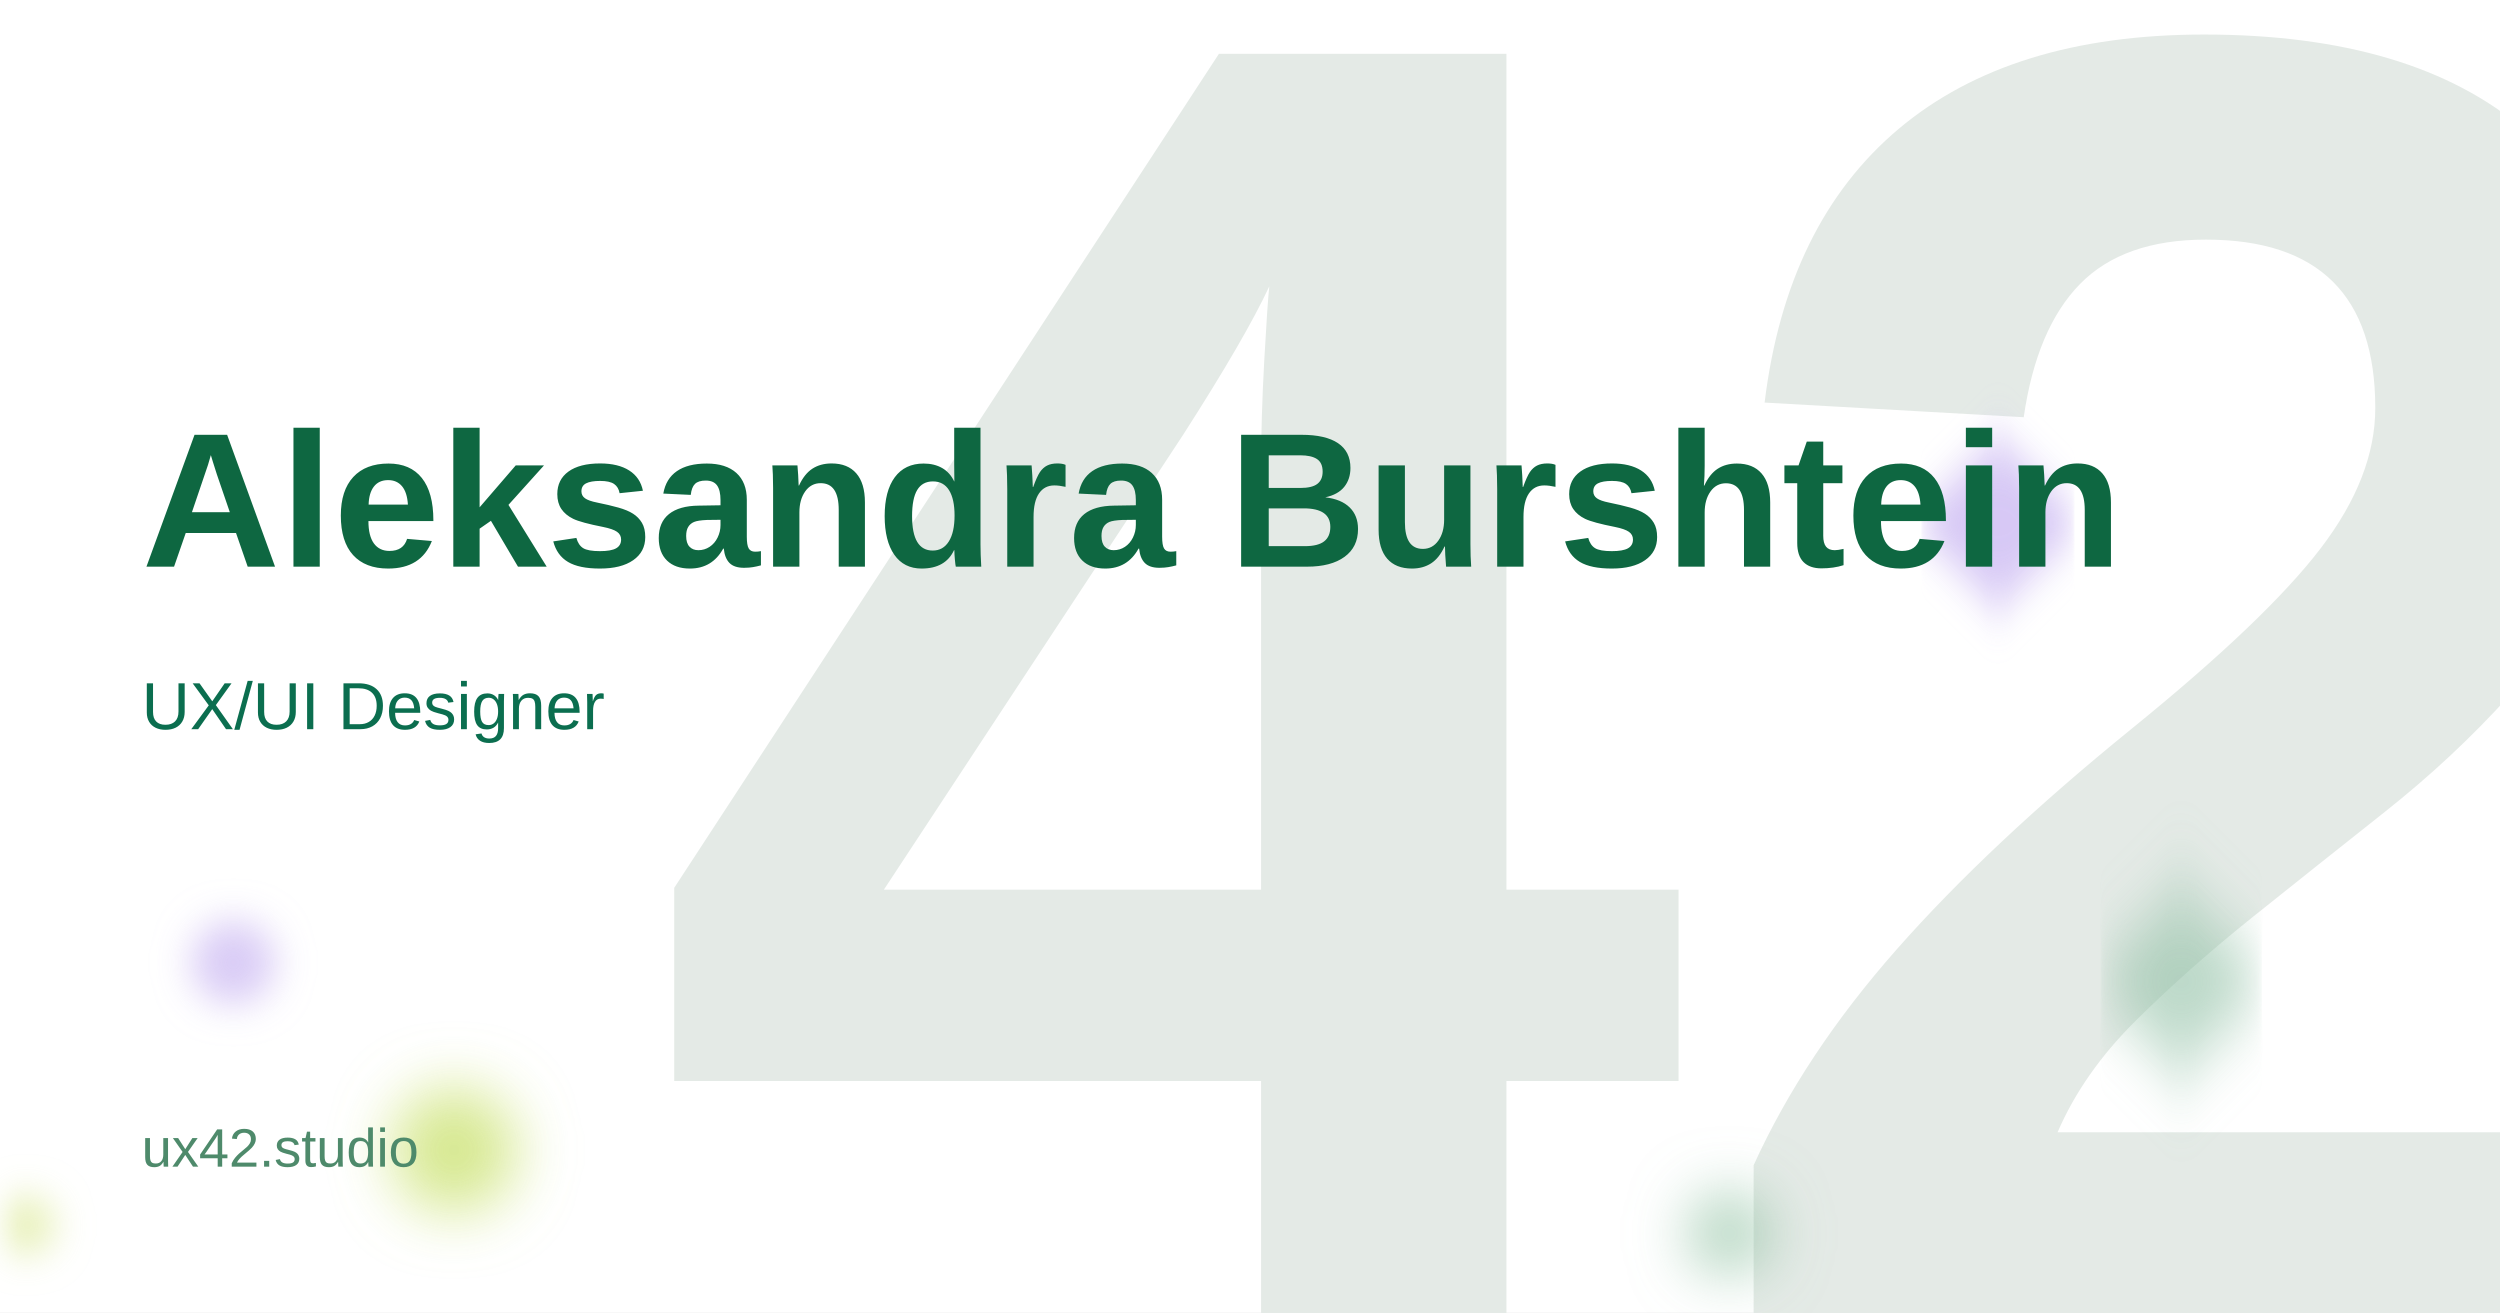
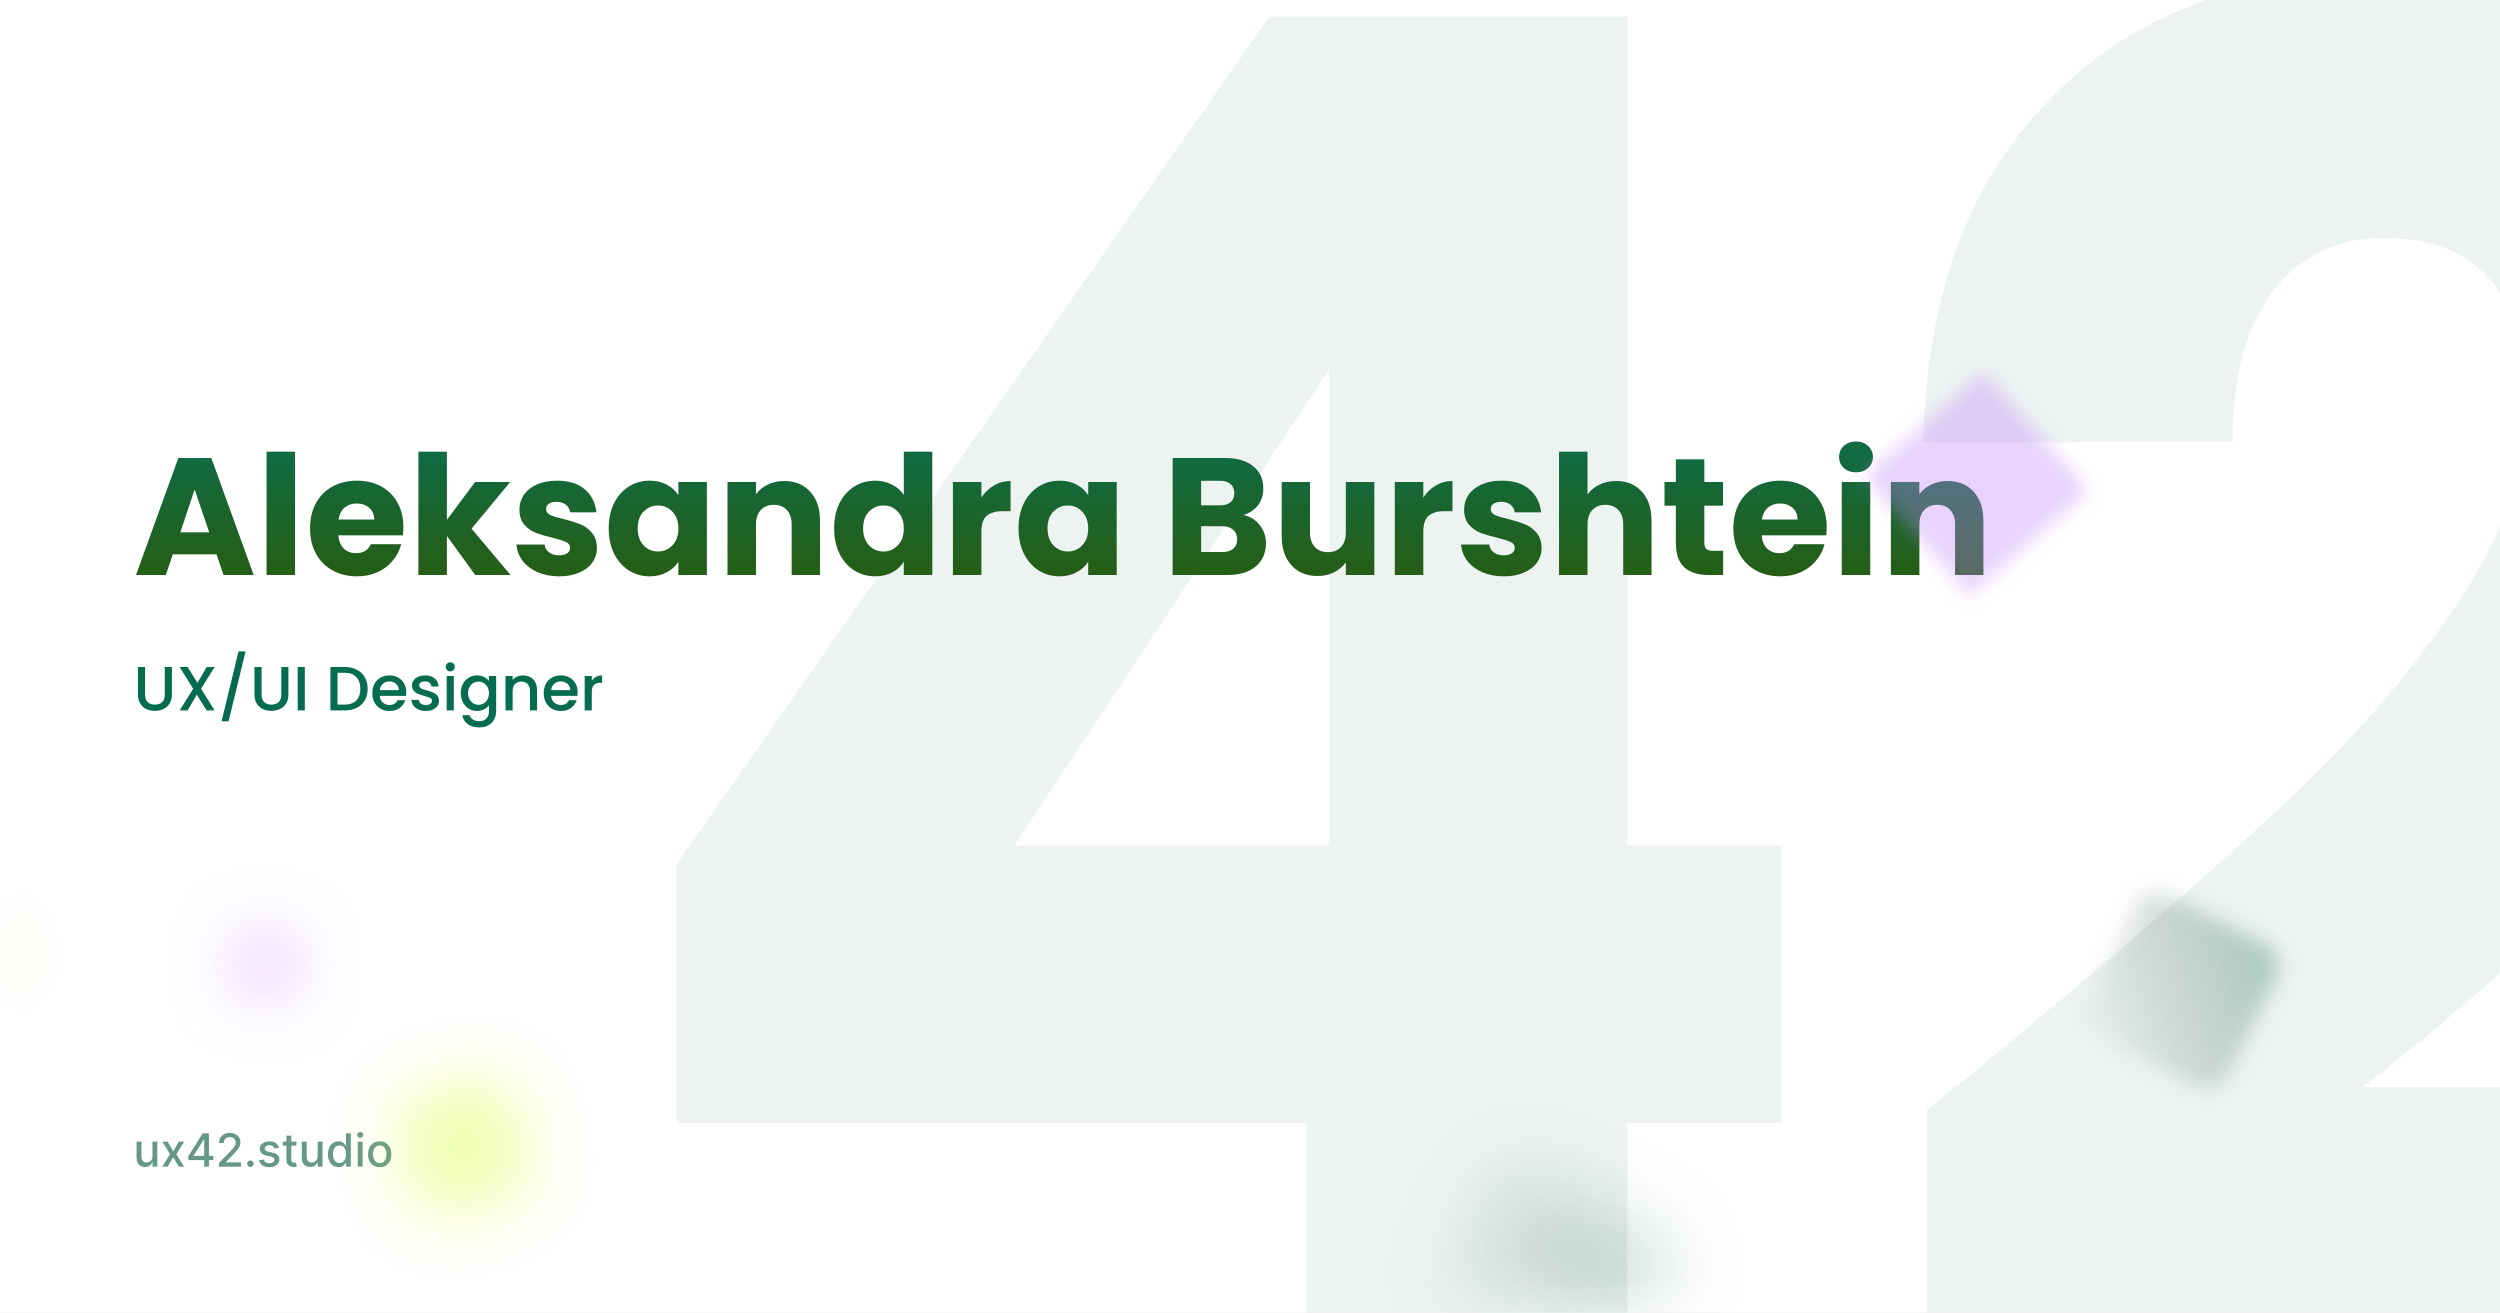
- <svg xmlns="http://www.w3.org/2000/svg" width="1200" height="630" viewBox="0 0 1200 630">
+ <svg xmlns="http://www.w3.org/2000/svg" width="1200" height="630" viewBox="0 0 1200 630" fill="none">
+   <g clip-path="url(#clip0_695_472)">
+     <rect width="1200" height="630" fill="white" />
+     <path d="M324.858 539V414.8L609.258 8H781.158V405.8H854.958V539H781.158V656H627.258V539H324.858ZM638.058 177.2L486.858 405.8H638.058V177.2ZM924.94 532.7C945.34 516.5 954.64 509 952.84 510.2C1011.64 461.6 1057.84 421.7 1091.44 390.5C1125.64 359.3 1154.44 326.6 1177.84 292.4C1201.24 258.2 1212.94 224.9 1212.94 192.5C1212.94 167.9 1207.24 148.7 1195.84 134.9C1184.44 121.1 1167.34 114.2 1144.54 114.2C1121.74 114.2 1103.74 122.9 1090.54 140.3C1077.94 157.1 1071.64 181.1 1071.64 212.3H923.14C924.34 161.3 935.14 118.7 955.54 84.5C976.54 50.3 1003.84 25.1 1037.44 8.9C1071.64 -7.3 1109.44 -15.4 1150.84 -15.4C1222.24 -15.4 1275.94 2.9 1311.94 39.5C1348.54 76.1 1366.84 123.8 1366.84 182.6C1366.84 246.8 1344.94 306.5 1301.14 361.7C1257.34 416.3 1201.54 469.7 1133.74 521.9H1376.74V647H924.94V532.7Z" fill="#1E6A4F" fill-opacity="0.08" />
+     <path d="M103.92 266.08H82.96L79.6 276H65.28L85.6 219.84H101.44L121.76 276H107.28L103.92 266.08ZM100.4 255.52L93.44 234.96L86.56 255.52H100.4ZM141.624 216.8V276H127.944V216.8H141.624ZM193.618 252.96C193.618 254.24 193.538 255.573 193.378 256.96H162.418C162.631 259.733 163.511 261.867 165.058 263.36C166.658 264.8 168.605 265.52 170.898 265.52C174.311 265.52 176.685 264.08 178.018 261.2H192.578C191.831 264.133 190.471 266.773 188.498 269.12C186.578 271.467 184.151 273.307 181.218 274.64C178.285 275.973 175.005 276.64 171.378 276.64C167.005 276.64 163.111 275.707 159.698 273.84C156.285 271.973 153.618 269.307 151.698 265.84C149.778 262.373 148.818 258.32 148.818 253.68C148.818 249.04 149.751 244.987 151.618 241.52C153.538 238.053 156.205 235.387 159.618 233.52C163.031 231.653 166.951 230.72 171.378 230.72C175.698 230.72 179.538 231.627 182.898 233.44C186.258 235.253 188.871 237.84 190.738 241.2C192.658 244.56 193.618 248.48 193.618 252.96ZM179.618 249.36C179.618 247.013 178.818 245.147 177.218 243.76C175.618 242.373 173.618 241.68 171.218 241.68C168.925 241.68 166.978 242.347 165.378 243.68C163.831 245.013 162.871 246.907 162.498 249.36H179.618ZM228.115 276L214.515 257.28V276H200.835V216.8H214.515V249.52L228.035 231.36H244.915L226.355 253.76L245.075 276H228.115ZM268.448 276.64C264.555 276.64 261.088 275.973 258.048 274.64C255.008 273.307 252.608 271.493 250.848 269.2C249.088 266.853 248.101 264.24 247.888 261.36H261.408C261.568 262.907 262.288 264.16 263.568 265.12C264.848 266.08 266.421 266.56 268.288 266.56C269.995 266.56 271.301 266.24 272.208 265.6C273.168 264.907 273.648 264.027 273.648 262.96C273.648 261.68 272.981 260.747 271.648 260.16C270.315 259.52 268.155 258.827 265.168 258.08C261.968 257.333 259.301 256.56 257.168 255.76C255.035 254.907 253.195 253.6 251.648 251.84C250.101 250.027 249.328 247.6 249.328 244.56C249.328 242 250.021 239.68 251.408 237.6C252.848 235.467 254.928 233.787 257.648 232.56C260.421 231.333 263.701 230.72 267.488 230.72C273.088 230.72 277.488 232.107 280.688 234.88C283.941 237.653 285.808 241.333 286.288 245.92H273.648C273.435 244.373 272.741 243.147 271.568 242.24C270.448 241.333 268.955 240.88 267.088 240.88C265.488 240.88 264.261 241.2 263.408 241.84C262.555 242.427 262.128 243.253 262.128 244.32C262.128 245.6 262.795 246.56 264.128 247.2C265.515 247.84 267.648 248.48 270.528 249.12C273.835 249.973 276.528 250.827 278.608 251.68C280.688 252.48 282.501 253.813 284.048 255.68C285.648 257.493 286.475 259.947 286.528 263.04C286.528 265.653 285.781 268 284.288 270.08C282.848 272.107 280.741 273.707 277.968 274.88C275.248 276.053 272.075 276.64 268.448 276.64ZM292.178 253.6C292.178 249.013 293.031 244.987 294.738 241.52C296.498 238.053 298.871 235.387 301.858 233.52C304.844 231.653 308.178 230.72 311.858 230.72C315.004 230.72 317.751 231.36 320.098 232.64C322.498 233.92 324.338 235.6 325.618 237.68V231.36H339.298V276H325.618V269.68C324.284 271.76 322.418 273.44 320.018 274.72C317.671 276 314.924 276.64 311.778 276.64C308.151 276.64 304.844 275.707 301.858 273.84C298.871 271.92 296.498 269.227 294.738 265.76C293.031 262.24 292.178 258.187 292.178 253.6ZM325.618 253.68C325.618 250.267 324.658 247.573 322.738 245.6C320.871 243.627 318.578 242.64 315.858 242.64C313.138 242.64 310.818 243.627 308.898 245.6C307.031 247.52 306.098 250.187 306.098 253.6C306.098 257.013 307.031 259.733 308.898 261.76C310.818 263.733 313.138 264.72 315.858 264.72C318.578 264.72 320.871 263.733 322.738 261.76C324.658 259.787 325.618 257.093 325.618 253.68ZM376.394 230.88C381.621 230.88 385.781 232.587 388.874 236C392.021 239.36 393.594 244 393.594 249.92V276H379.994V251.76C379.994 248.773 379.221 246.453 377.674 244.8C376.128 243.147 374.048 242.32 371.434 242.32C368.821 242.32 366.741 243.147 365.194 244.8C363.648 246.453 362.874 248.773 362.874 251.76V276H349.194V231.36H362.874V237.28C364.261 235.307 366.128 233.76 368.474 232.64C370.821 231.467 373.461 230.88 376.394 230.88ZM400.381 253.6C400.381 249.013 401.234 244.987 402.941 241.52C404.701 238.053 407.074 235.387 410.061 233.52C413.047 231.653 416.381 230.72 420.061 230.72C422.994 230.72 425.661 231.333 428.061 232.56C430.514 233.787 432.434 235.44 433.821 237.52V216.8H447.501V276H433.821V269.6C432.541 271.733 430.701 273.44 428.301 274.72C425.954 276 423.207 276.64 420.061 276.64C416.381 276.64 413.047 275.707 410.061 273.84C407.074 271.92 404.701 269.227 402.941 265.76C401.234 262.24 400.381 258.187 400.381 253.6ZM433.821 253.68C433.821 250.267 432.861 247.573 430.941 245.6C429.074 243.627 426.781 242.64 424.061 242.64C421.341 242.64 419.021 243.627 417.101 245.6C415.234 247.52 414.301 250.187 414.301 253.6C414.301 257.013 415.234 259.733 417.101 261.76C419.021 263.733 421.341 264.72 424.061 264.72C426.781 264.72 429.074 263.733 430.941 261.76C432.861 259.787 433.821 257.093 433.821 253.68ZM471.078 238.8C472.678 236.347 474.678 234.427 477.078 233.04C479.478 231.6 482.144 230.88 485.078 230.88V245.36H481.318C477.904 245.36 475.344 246.107 473.638 247.6C471.931 249.04 471.078 251.6 471.078 255.28V276H457.398V231.36H471.078V238.8ZM488.896 253.6C488.896 249.013 489.75 244.987 491.456 241.52C493.216 238.053 495.59 235.387 498.576 233.52C501.563 231.653 504.896 230.72 508.576 230.72C511.723 230.72 514.47 231.36 516.816 232.64C519.216 233.92 521.056 235.6 522.336 237.68V231.36H536.016V276H522.336V269.68C521.003 271.76 519.136 273.44 516.736 274.72C514.39 276 511.643 276.64 508.496 276.64C504.87 276.64 501.563 275.707 498.576 273.84C495.59 271.92 493.216 269.227 491.456 265.76C489.75 262.24 488.896 258.187 488.896 253.6ZM522.336 253.68C522.336 250.267 521.376 247.573 519.456 245.6C517.59 243.627 515.296 242.64 512.576 242.64C509.856 242.64 507.536 243.627 505.616 245.6C503.75 247.52 502.816 250.187 502.816 253.6C502.816 257.013 503.75 259.733 505.616 261.76C507.536 263.733 509.856 264.72 512.576 264.72C515.296 264.72 517.59 263.733 519.456 261.76C521.376 259.787 522.336 257.093 522.336 253.68ZM596.866 247.2C600.12 247.893 602.733 249.52 604.706 252.08C606.68 254.587 607.666 257.467 607.666 260.72C607.666 265.413 606.013 269.147 602.706 271.92C599.453 274.64 594.893 276 589.026 276H562.866V219.84H588.146C593.853 219.84 598.306 221.147 601.506 223.76C604.76 226.373 606.386 229.92 606.386 234.4C606.386 237.707 605.506 240.453 603.746 242.64C602.04 244.827 599.746 246.347 596.866 247.2ZM576.546 242.56H585.506C587.746 242.56 589.453 242.08 590.626 241.12C591.853 240.107 592.466 238.64 592.466 236.72C592.466 234.8 591.853 233.333 590.626 232.32C589.453 231.307 587.746 230.8 585.506 230.8H576.546V242.56ZM586.626 264.96C588.92 264.96 590.68 264.453 591.906 263.44C593.186 262.373 593.826 260.853 593.826 258.88C593.826 256.907 593.16 255.36 591.826 254.24C590.546 253.12 588.76 252.56 586.466 252.56H576.546V264.96H586.626ZM659.681 231.36V276H646.001V269.92C644.614 271.893 642.721 273.493 640.321 274.72C637.974 275.893 635.361 276.48 632.481 276.48C629.067 276.48 626.054 275.733 623.441 274.24C620.827 272.693 618.801 270.48 617.361 267.6C615.921 264.72 615.201 261.333 615.201 257.44V231.36H628.801V255.6C628.801 258.587 629.574 260.907 631.121 262.56C632.667 264.213 634.747 265.04 637.361 265.04C640.027 265.04 642.134 264.213 643.681 262.56C645.227 260.907 646.001 258.587 646.001 255.6V231.36H659.681ZM683.187 238.8C684.787 236.347 686.787 234.427 689.187 233.04C691.587 231.6 694.254 230.88 697.187 230.88V245.36H693.427C690.014 245.36 687.454 246.107 685.747 247.6C684.04 249.04 683.187 251.6 683.187 255.28V276H669.507V231.36H683.187V238.8ZM721.886 276.64C717.992 276.64 714.526 275.973 711.486 274.64C708.446 273.307 706.046 271.493 704.286 269.2C702.526 266.853 701.539 264.24 701.326 261.36H714.846C715.006 262.907 715.726 264.16 717.006 265.12C718.286 266.08 719.859 266.56 721.726 266.56C723.432 266.56 724.739 266.24 725.646 265.6C726.606 264.907 727.086 264.027 727.086 262.96C727.086 261.68 726.419 260.747 725.086 260.16C723.752 259.52 721.592 258.827 718.606 258.08C715.406 257.333 712.739 256.56 710.606 255.76C708.472 254.907 706.632 253.6 705.086 251.84C703.539 250.027 702.766 247.6 702.766 244.56C702.766 242 703.459 239.68 704.846 237.6C706.286 235.467 708.366 233.787 711.086 232.56C713.859 231.333 717.139 230.72 720.926 230.72C726.526 230.72 730.926 232.107 734.126 234.88C737.379 237.653 739.246 241.333 739.726 245.92H727.086C726.872 244.373 726.179 243.147 725.006 242.24C723.886 241.333 722.392 240.88 720.526 240.88C718.926 240.88 717.699 241.2 716.846 241.84C715.992 242.427 715.566 243.253 715.566 244.32C715.566 245.6 716.232 246.56 717.566 247.2C718.952 247.84 721.086 248.48 723.966 249.12C727.272 249.973 729.966 250.827 732.046 251.68C734.126 252.48 735.939 253.813 737.486 255.68C739.086 257.493 739.912 259.947 739.966 263.04C739.966 265.653 739.219 268 737.726 270.08C736.286 272.107 734.179 273.707 731.406 274.88C728.686 276.053 725.512 276.64 721.886 276.64ZM775.775 230.88C780.895 230.88 785.002 232.587 788.095 236C791.188 239.36 792.735 244 792.735 249.92V276H779.135V251.76C779.135 248.773 778.362 246.453 776.815 244.8C775.268 243.147 773.188 242.32 770.575 242.32C767.962 242.32 765.882 243.147 764.335 244.8C762.788 246.453 762.015 248.773 762.015 251.76V276H748.335V216.8H762.015V237.36C763.402 235.387 765.295 233.813 767.695 232.64C770.095 231.467 772.788 230.88 775.775 230.88ZM827.121 264.4V276H820.161C815.201 276 811.335 274.8 808.561 272.4C805.788 269.947 804.401 265.973 804.401 260.48V242.72H798.961V231.36H804.401V220.48H818.081V231.36H827.041V242.72H818.081V260.64C818.081 261.973 818.401 262.933 819.041 263.52C819.681 264.107 820.748 264.4 822.241 264.4H827.121ZM876.821 252.96C876.821 254.24 876.741 255.573 876.581 256.96H845.621C845.835 259.733 846.715 261.867 848.261 263.36C849.861 264.8 851.808 265.52 854.101 265.52C857.515 265.52 859.888 264.08 861.221 261.2H875.781C875.035 264.133 873.675 266.773 871.701 269.12C869.781 271.467 867.355 273.307 864.421 274.64C861.488 275.973 858.208 276.64 854.581 276.64C850.208 276.64 846.315 275.707 842.901 273.84C839.488 271.973 836.821 269.307 834.901 265.84C832.981 262.373 832.021 258.32 832.021 253.68C832.021 249.04 832.955 244.987 834.821 241.52C836.741 238.053 839.408 235.387 842.821 233.52C846.235 231.653 850.155 230.72 854.581 230.72C858.901 230.72 862.741 231.627 866.101 233.44C869.461 235.253 872.075 237.84 873.941 241.2C875.861 244.56 876.821 248.48 876.821 252.96ZM862.821 249.36C862.821 247.013 862.021 245.147 860.421 243.76C858.821 242.373 856.821 241.68 854.421 241.68C852.128 241.68 850.181 242.347 848.581 243.68C847.035 245.013 846.075 246.907 845.701 249.36H862.821ZM890.918 226.72C888.518 226.72 886.545 226.027 884.998 224.64C883.505 223.2 882.758 221.44 882.758 219.36C882.758 217.227 883.505 215.467 884.998 214.08C886.545 212.64 888.518 211.92 890.918 211.92C893.265 211.92 895.185 212.64 896.678 214.08C898.225 215.467 898.998 217.227 898.998 219.36C898.998 221.44 898.225 223.2 896.678 224.64C895.185 226.027 893.265 226.72 890.918 226.72ZM897.718 231.36V276H884.038V231.36H897.718ZM934.832 230.88C940.059 230.88 944.219 232.587 947.312 236C950.459 239.36 952.032 244 952.032 249.92V276H938.432V251.76C938.432 248.773 937.659 246.453 936.112 244.8C934.565 243.147 932.485 242.32 929.872 242.32C927.259 242.32 925.179 243.147 923.632 244.8C922.085 246.453 921.312 248.773 921.312 251.76V276H907.632V231.36H921.312V237.28C922.699 235.307 924.565 233.76 926.912 232.64C929.259 231.467 931.899 230.88 934.832 230.88Z" fill="url(#paint0_linear_695_472)" />
+     <path d="M69.64 320.15V333.44C69.64 335.02 70.05 336.21 70.87 337.01C71.71 337.81 72.87 338.21 74.35 338.21C75.85 338.21 77.01 337.81 77.83 337.01C78.67 336.21 79.09 335.02 79.09 333.44V320.15H82.51V333.38C82.51 335.08 82.14 336.52 81.4 337.7C80.66 338.88 79.67 339.76 78.43 340.34C77.19 340.92 75.82 341.21 74.32 341.21C72.82 341.21 71.45 340.92 70.21 340.34C68.99 339.76 68.02 338.88 67.3 337.7C66.58 336.52 66.22 335.08 66.22 333.38V320.15H69.64ZM96.533 330.59L103.013 341H99.173L94.463 333.44L90.053 341H86.243L92.723 330.59L86.213 320.15H90.053L94.793 327.77L99.233 320.15H103.043L96.533 330.59ZM117.868 312.68L109.708 346.25H106.348L114.478 312.68H117.868ZM125.568 320.15V333.44C125.568 335.02 125.978 336.21 126.798 337.01C127.638 337.81 128.798 338.21 130.278 338.21C131.778 338.21 132.938 337.81 133.758 337.01C134.598 336.21 135.018 335.02 135.018 333.44V320.15H138.438V333.38C138.438 335.08 138.068 336.52 137.328 337.7C136.588 338.88 135.598 339.76 134.358 340.34C133.118 340.92 131.748 341.21 130.248 341.21C128.748 341.21 127.378 340.92 126.138 340.34C124.918 339.76 123.948 338.88 123.228 337.7C122.508 336.52 122.148 335.08 122.148 333.38V320.15H125.568ZM146.311 320.15V341H142.891V320.15H146.311ZM165.404 320.15C167.624 320.15 169.564 320.58 171.224 321.44C172.904 322.28 174.194 323.5 175.094 325.1C176.014 326.68 176.474 328.53 176.474 330.65C176.474 332.77 176.014 334.61 175.094 336.17C174.194 337.73 172.904 338.93 171.224 339.77C169.564 340.59 167.624 341 165.404 341H158.594V320.15H165.404ZM165.404 338.21C167.844 338.21 169.714 337.55 171.014 336.23C172.314 334.91 172.964 333.05 172.964 330.65C172.964 328.23 172.314 326.34 171.014 324.98C169.714 323.62 167.844 322.94 165.404 322.94H162.014V338.21H165.404ZM195.013 332.33C195.013 332.95 194.973 333.51 194.893 334.01H182.263C182.363 335.33 182.853 336.39 183.733 337.19C184.613 337.99 185.693 338.39 186.973 338.39C188.813 338.39 190.113 337.62 190.873 336.08H194.563C194.063 337.6 193.153 338.85 191.833 339.83C190.533 340.79 188.913 341.27 186.973 341.27C185.393 341.27 183.973 340.92 182.713 340.22C181.473 339.5 180.493 338.5 179.773 337.22C179.073 335.92 178.723 334.42 178.723 332.72C178.723 331.02 179.063 329.53 179.743 328.25C180.443 326.95 181.413 325.95 182.653 325.25C183.913 324.55 185.353 324.2 186.973 324.2C188.533 324.2 189.923 324.54 191.143 325.22C192.363 325.9 193.313 326.86 193.993 328.1C194.673 329.32 195.013 330.73 195.013 332.33ZM191.443 331.25C191.423 329.99 190.973 328.98 190.093 328.22C189.213 327.46 188.123 327.08 186.823 327.08C185.643 327.08 184.633 327.46 183.793 328.22C182.953 328.96 182.453 329.97 182.293 331.25H191.443ZM204.379 341.27C203.079 341.27 201.909 341.04 200.869 340.58C199.849 340.1 199.039 339.46 198.439 338.66C197.839 337.84 197.519 336.93 197.479 335.93H201.019C201.079 336.63 201.409 337.22 202.009 337.7C202.629 338.16 203.399 338.39 204.319 338.39C205.279 338.39 206.019 338.21 206.539 337.85C207.079 337.47 207.349 336.99 207.349 336.41C207.349 335.79 207.049 335.33 206.449 335.03C205.869 334.73 204.939 334.4 203.659 334.04C202.419 333.7 201.409 333.37 200.629 333.05C199.849 332.73 199.169 332.24 198.589 331.58C198.029 330.92 197.749 330.05 197.749 328.97C197.749 328.09 198.009 327.29 198.529 326.57C199.049 325.83 199.789 325.25 200.749 324.83C201.729 324.41 202.849 324.2 204.109 324.2C205.989 324.2 207.499 324.68 208.639 325.64C209.799 326.58 210.419 327.87 210.499 329.51H207.079C207.019 328.77 206.719 328.18 206.179 327.74C205.639 327.3 204.909 327.08 203.989 327.08C203.089 327.08 202.399 327.25 201.919 327.59C201.439 327.93 201.199 328.38 201.199 328.94C201.199 329.38 201.359 329.75 201.679 330.05C201.999 330.35 202.389 330.59 202.849 330.77C203.309 330.93 203.989 331.14 204.889 331.4C206.089 331.72 207.069 332.05 207.829 332.39C208.609 332.71 209.279 333.19 209.839 333.83C210.399 334.47 210.689 335.32 210.709 336.38C210.709 337.32 210.449 338.16 209.929 338.9C209.409 339.64 208.669 340.22 207.709 340.64C206.769 341.06 205.659 341.27 204.379 341.27ZM216.144 322.28C215.524 322.28 215.004 322.07 214.584 321.65C214.164 321.23 213.954 320.71 213.954 320.09C213.954 319.47 214.164 318.95 214.584 318.53C215.004 318.11 215.524 317.9 216.144 317.9C216.744 317.9 217.254 318.11 217.674 318.53C218.094 318.95 218.304 319.47 218.304 320.09C218.304 320.71 218.094 321.23 217.674 321.65C217.254 322.07 216.744 322.28 216.144 322.28ZM217.824 324.47V341H214.404V324.47H217.824ZM228.974 324.2C230.254 324.2 231.384 324.46 232.364 324.98C233.364 325.48 234.144 326.11 234.704 326.87V324.47H238.154V341.27C238.154 342.79 237.834 344.14 237.194 345.32C236.554 346.52 235.624 347.46 234.404 348.14C233.204 348.82 231.764 349.16 230.084 349.16C227.844 349.16 225.984 348.63 224.504 347.57C223.024 346.53 222.184 345.11 221.984 343.31H225.374C225.634 344.17 226.184 344.86 227.024 345.38C227.884 345.92 228.904 346.19 230.084 346.19C231.464 346.19 232.574 345.77 233.414 344.93C234.274 344.09 234.704 342.87 234.704 341.27V338.51C234.124 339.29 233.334 339.95 232.334 340.49C231.354 341.01 230.234 341.27 228.974 341.27C227.534 341.27 226.214 340.91 225.014 340.19C223.834 339.45 222.894 338.43 222.194 337.13C221.514 335.81 221.174 334.32 221.174 332.66C221.174 331 221.514 329.53 222.194 328.25C222.894 326.97 223.834 325.98 225.014 325.28C226.214 324.56 227.534 324.2 228.974 324.2ZM234.704 332.72C234.704 331.58 234.464 330.59 233.984 329.75C233.524 328.91 232.914 328.27 232.154 327.83C231.394 327.39 230.574 327.17 229.694 327.17C228.814 327.17 227.994 327.39 227.234 327.83C226.474 328.25 225.854 328.88 225.374 329.72C224.914 330.54 224.684 331.52 224.684 332.66C224.684 333.8 224.914 334.8 225.374 335.66C225.854 336.52 226.474 337.18 227.234 337.64C228.014 338.08 228.834 338.3 229.694 338.3C230.574 338.3 231.394 338.08 232.154 337.64C232.914 337.2 233.524 336.56 233.984 335.72C234.464 334.86 234.704 333.86 234.704 332.72ZM250.986 324.2C252.286 324.2 253.446 324.47 254.466 325.01C255.506 325.55 256.316 326.35 256.896 327.41C257.476 328.47 257.766 329.75 257.766 331.25V341H254.376V331.76C254.376 330.28 254.006 329.15 253.266 328.37C252.526 327.57 251.516 327.17 250.236 327.17C248.956 327.17 247.936 327.57 247.176 328.37C246.436 329.15 246.066 330.28 246.066 331.76V341H242.646V324.47H246.066V326.36C246.626 325.68 247.336 325.15 248.196 324.77C249.076 324.39 250.006 324.2 250.986 324.2ZM277.279 332.33C277.279 332.95 277.239 333.51 277.159 334.01H264.529C264.629 335.33 265.119 336.39 265.999 337.19C266.879 337.99 267.959 338.39 269.239 338.39C271.079 338.39 272.379 337.62 273.139 336.08H276.829C276.329 337.6 275.419 338.85 274.099 339.83C272.799 340.79 271.179 341.27 269.239 341.27C267.659 341.27 266.239 340.92 264.979 340.22C263.739 339.5 262.759 338.5 262.039 337.22C261.339 335.92 260.989 334.42 260.989 332.72C260.989 331.02 261.329 329.53 262.009 328.25C262.709 326.95 263.679 325.95 264.919 325.25C266.179 324.55 267.619 324.2 269.239 324.2C270.799 324.2 272.189 324.54 273.409 325.22C274.629 325.9 275.579 326.86 276.259 328.1C276.939 329.32 277.279 330.73 277.279 332.33ZM273.709 331.25C273.689 329.99 273.239 328.98 272.359 328.22C271.479 327.46 270.389 327.08 269.089 327.08C267.909 327.08 266.899 327.46 266.059 328.22C265.219 328.96 264.719 329.97 264.559 331.25H273.709ZM284.065 326.87C284.565 326.03 285.225 325.38 286.045 324.92C286.885 324.44 287.875 324.2 289.015 324.2V327.74H288.145C286.805 327.74 285.785 328.08 285.085 328.76C284.405 329.44 284.065 330.62 284.065 332.3V341H280.645V324.47H284.065V326.87Z" fill="#056C4D" />
+     <path d="M73.172 555.023V548H75.516V560H73.219V557.922H73.094C72.818 558.563 72.375 559.096 71.766 559.523C71.162 559.945 70.409 560.156 69.508 560.156C68.737 560.156 68.055 559.987 67.461 559.648C66.872 559.305 66.409 558.797 66.07 558.125C65.737 557.453 65.57 556.622 65.57 555.633V548H67.906V555.352C67.906 556.169 68.133 556.82 68.586 557.305C69.039 557.789 69.628 558.031 70.352 558.031C70.789 558.031 71.224 557.922 71.656 557.703C72.094 557.484 72.456 557.154 72.742 556.711C73.034 556.268 73.177 555.706 73.172 555.023ZM80.498 548L83.147 552.672L85.818 548H88.373L84.631 554L88.404 560H85.85L83.147 555.516L80.451 560H77.889L81.623 554L77.936 548H80.498ZM90.404 556.875V554.922L97.318 544H98.857V546.875H97.881L92.936 554.703V554.828H102.412V556.875H90.404ZM97.99 560V556.281L98.006 555.391V544H100.295V560H97.99ZM105.135 560V558.25L110.549 552.641C111.127 552.031 111.604 551.497 111.979 551.039C112.359 550.576 112.643 550.135 112.83 549.719C113.018 549.302 113.111 548.859 113.111 548.391C113.111 547.859 112.986 547.401 112.736 547.016C112.486 546.625 112.145 546.326 111.713 546.117C111.281 545.904 110.794 545.797 110.252 545.797C109.679 545.797 109.179 545.914 108.752 546.148C108.325 546.383 107.997 546.714 107.768 547.141C107.538 547.568 107.424 548.068 107.424 548.641H105.119C105.119 547.667 105.343 546.815 105.791 546.086C106.239 545.357 106.854 544.792 107.635 544.391C108.416 543.984 109.304 543.781 110.299 543.781C111.304 543.781 112.189 543.982 112.955 544.383C113.726 544.779 114.327 545.32 114.76 546.008C115.192 546.69 115.408 547.461 115.408 548.32C115.408 548.914 115.296 549.495 115.072 550.062C114.854 550.63 114.471 551.263 113.924 551.961C113.377 552.654 112.617 553.495 111.643 554.484L108.463 557.812V557.93H115.666V560H105.135ZM120.197 560.148C119.77 560.148 119.403 559.997 119.096 559.695C118.788 559.388 118.635 559.018 118.635 558.586C118.635 558.159 118.788 557.794 119.096 557.492C119.403 557.185 119.77 557.031 120.197 557.031C120.624 557.031 120.992 557.185 121.299 557.492C121.606 557.794 121.76 558.159 121.76 558.586C121.76 558.872 121.687 559.135 121.541 559.375C121.4 559.609 121.213 559.797 120.979 559.937C120.744 560.078 120.484 560.148 120.197 560.148ZM133.881 550.93L131.764 551.305C131.675 551.034 131.535 550.776 131.342 550.531C131.154 550.286 130.899 550.086 130.576 549.93C130.253 549.773 129.85 549.695 129.365 549.695C128.704 549.695 128.152 549.844 127.709 550.141C127.266 550.432 127.045 550.81 127.045 551.273C127.045 551.674 127.193 551.997 127.49 552.242C127.787 552.487 128.266 552.687 128.928 552.844L130.834 553.281C131.938 553.536 132.761 553.93 133.303 554.461C133.844 554.992 134.115 555.682 134.115 556.531C134.115 557.25 133.907 557.891 133.49 558.453C133.079 559.01 132.503 559.448 131.764 559.766C131.029 560.083 130.178 560.242 129.209 560.242C127.865 560.242 126.769 559.956 125.92 559.383C125.071 558.805 124.55 557.984 124.357 556.922L126.615 556.578C126.756 557.167 127.045 557.612 127.482 557.914C127.92 558.211 128.49 558.359 129.193 558.359C129.959 558.359 130.571 558.201 131.029 557.883C131.488 557.56 131.717 557.167 131.717 556.703C131.717 556.328 131.576 556.013 131.295 555.758C131.019 555.503 130.594 555.31 130.021 555.18L127.99 554.734C126.87 554.479 126.042 554.073 125.506 553.516C124.975 552.958 124.709 552.253 124.709 551.398C124.709 550.69 124.907 550.07 125.303 549.539C125.699 549.008 126.245 548.594 126.943 548.297C127.641 547.995 128.441 547.844 129.342 547.844C130.639 547.844 131.66 548.125 132.404 548.687C133.149 549.245 133.641 549.992 133.881 550.93ZM142.285 548V549.875H135.73V548H142.285ZM137.488 545.125H139.824V556.477C139.824 556.93 139.892 557.271 140.027 557.5C140.163 557.724 140.337 557.878 140.551 557.961C140.77 558.039 141.007 558.078 141.262 558.078C141.449 558.078 141.613 558.065 141.754 558.039C141.895 558.013 142.004 557.992 142.082 557.977L142.504 559.906C142.368 559.958 142.176 560.01 141.926 560.063C141.676 560.12 141.363 560.151 140.988 560.156C140.374 560.167 139.801 560.057 139.27 559.828C138.738 559.599 138.309 559.245 137.98 558.766C137.652 558.286 137.488 557.685 137.488 556.961V545.125ZM152.471 555.023V548H154.814V560H152.518V557.922H152.393C152.117 558.563 151.674 559.096 151.064 559.523C150.46 559.945 149.708 560.156 148.807 560.156C148.036 560.156 147.354 559.987 146.76 559.648C146.171 559.305 145.708 558.797 145.369 558.125C145.036 557.453 144.869 556.622 144.869 555.633V548H147.205V555.352C147.205 556.169 147.432 556.82 147.885 557.305C148.338 557.789 148.926 558.031 149.65 558.031C150.088 558.031 150.523 557.922 150.955 557.703C151.393 557.484 151.755 557.154 152.041 556.711C152.333 556.268 152.476 555.706 152.471 555.023ZM162.445 560.234C161.477 560.234 160.612 559.987 159.852 559.492C159.096 558.992 158.503 558.281 158.07 557.359C157.643 556.432 157.43 555.32 157.43 554.023C157.43 552.727 157.646 551.617 158.078 550.695C158.516 549.773 159.115 549.068 159.875 548.578C160.635 548.089 161.497 547.844 162.461 547.844C163.206 547.844 163.805 547.969 164.258 548.219C164.716 548.464 165.07 548.75 165.32 549.078C165.576 549.406 165.773 549.695 165.914 549.945H166.055V544H168.391V560H166.109V558.133H165.914C165.773 558.388 165.57 558.68 165.305 559.008C165.044 559.336 164.685 559.622 164.227 559.867C163.768 560.112 163.174 560.234 162.445 560.234ZM162.961 558.242C163.633 558.242 164.201 558.065 164.664 557.711C165.133 557.352 165.487 556.854 165.727 556.219C165.971 555.583 166.094 554.844 166.094 554C166.094 553.167 165.974 552.437 165.734 551.812C165.495 551.187 165.143 550.701 164.68 550.352C164.216 550.003 163.643 549.828 162.961 549.828C162.258 549.828 161.672 550.01 161.203 550.375C160.734 550.74 160.38 551.237 160.141 551.867C159.906 552.497 159.789 553.208 159.789 554C159.789 554.802 159.909 555.523 160.148 556.164C160.388 556.805 160.742 557.312 161.211 557.687C161.685 558.057 162.268 558.242 162.961 558.242ZM171.725 560V548H174.061V560H171.725ZM172.904 546.148C172.498 546.148 172.149 546.013 171.857 545.742C171.571 545.466 171.428 545.138 171.428 544.758C171.428 544.372 171.571 544.044 171.857 543.773C172.149 543.497 172.498 543.359 172.904 543.359C173.311 543.359 173.657 543.497 173.943 543.773C174.235 544.044 174.381 544.372 174.381 544.758C174.381 545.138 174.235 545.466 173.943 545.742C173.657 546.013 173.311 546.148 172.904 546.148ZM182.258 560.242C181.133 560.242 180.151 559.984 179.313 559.469C178.474 558.953 177.823 558.232 177.359 557.305C176.896 556.378 176.664 555.294 176.664 554.055C176.664 552.81 176.896 551.721 177.359 550.789C177.823 549.857 178.474 549.133 179.313 548.617C180.151 548.102 181.133 547.844 182.258 547.844C183.383 547.844 184.365 548.102 185.203 548.617C186.042 549.133 186.693 549.857 187.156 550.789C187.62 551.721 187.852 552.81 187.852 554.055C187.852 555.294 187.62 556.378 187.156 557.305C186.693 558.232 186.042 558.953 185.203 559.469C184.365 559.984 183.383 560.242 182.258 560.242ZM182.266 558.281C182.995 558.281 183.599 558.089 184.078 557.703C184.557 557.318 184.911 556.805 185.141 556.164C185.375 555.523 185.492 554.818 185.492 554.047C185.492 553.281 185.375 552.578 185.141 551.937C184.911 551.292 184.557 550.773 184.078 550.383C183.599 549.992 182.995 549.797 182.266 549.797C181.531 549.797 180.922 549.992 180.438 550.383C179.958 550.773 179.602 551.292 179.367 551.937C179.138 552.578 179.023 553.281 179.023 554.047C179.023 554.818 179.138 555.523 179.367 556.164C179.602 556.805 179.958 557.318 180.438 557.703C180.922 558.089 181.531 558.281 182.266 558.281Z" fill="#00543B" fill-opacity="0.6" />
+     <g opacity="0.169" filter="url(#filter0_f_695_472)">
+       <rect width="36" height="36" transform="translate(5.87097 437.38) rotate(85.4229)" fill="#CCFF00" />
+     </g>
+     <g opacity="0.35" filter="url(#filter1_f_695_472)">
+       <rect width="56" height="56" transform="translate(201.489 584.005) rotate(-103.089)" fill="#CCFF00" />
+     </g>
+     <g opacity="0.277" filter="url(#filter2_f_695_472)">
+       <path d="M794.855 596.845C800.651 600.059 802.744 607.363 799.53 613.159L766.553 672.627C763.339 678.423 756.035 680.516 750.239 677.302L690.771 644.325C684.975 641.111 682.882 633.807 686.096 628.011L719.073 568.543C722.287 562.747 729.591 560.654 735.386 563.868L794.855 596.845Z" fill="url(#paint1_linear_695_472)" />
+     </g>
+     <g opacity="0.395" filter="url(#filter3_f_695_472)">
+       <rect width="40" height="40" transform="translate(-58.6396 233.78) rotate(-92.6511)" fill="#A29FFE" />
+     </g>
+     <g opacity="0.357" filter="url(#filter4_f_695_472)">
+       <rect width="76" height="76" transform="translate(895.129 228.769) rotate(-41.3913)" fill="#C084FC" />
+     </g>
+     <g opacity="0.317" filter="url(#filter5_f_695_472)">
+       <rect width="32" height="32" transform="translate(110.364 477.99) rotate(-86.6735)" fill="#C084FC" />
+     </g>
+     <g opacity="0.106" filter="url(#filter6_f_695_472)">
+       <path d="M775.158 -43.396C780.736 -39.818 782.357 -32.395 778.779 -26.816L774.459 -20.083C770.881 -14.504 763.458 -12.883 757.88 -16.461L751.146 -20.781C745.568 -24.359 743.946 -31.782 747.525 -37.36L751.844 -44.094C755.423 -49.672 762.845 -51.294 768.424 -47.715L775.158 -43.396Z" fill="url(#paint2_linear_695_472)" />
+     </g>
+     <g opacity="0.29" filter="url(#filter7_f_695_472)">
+       <path d="M1252.78 400.803C1259.72 406.276 1260.9 416.337 1255.43 423.274C1249.96 430.212 1239.9 431.399 1232.96 425.925C1226.02 420.452 1224.83 410.391 1230.31 403.454C1235.78 396.516 1245.84 395.33 1252.78 400.803Z" fill="#C084FC" />
+     </g>
+     <g opacity="0.308" filter="url(#filter8_f_695_472)">
+       <path d="M1087.36 453.081C1093.27 456.065 1095.65 463.281 1092.67 469.199L1069.25 515.629C1066.27 521.546 1059.05 523.924 1053.13 520.94L1006.7 497.524C1000.79 494.54 998.409 487.323 1001.39 481.406L1024.81 434.976C1027.79 429.059 1035.01 426.681 1040.93 429.665L1087.36 453.081Z" fill="url(#paint3_linear_695_472)" />
+     </g>
+   </g>
  <defs>
-     <filter id="soft" x="-80%" y="-80%" width="260%" height="260%">
-       <feGaussianBlur stdDeviation="9" />
+     <filter id="filter0_f_695_472" x="-55.814" y="411.58" width="90.357" height="90.357" filterUnits="userSpaceOnUse" color-interpolation-filters="sRGB">
+       <feFlood flood-opacity="0" result="BackgroundImageFix" />
+       <feBlend mode="normal" in="SourceGraphic" in2="BackgroundImageFix" result="shape" />
+       <feGaussianBlur stdDeviation="12.9" result="effect1_foregroundBlur_695_472" />
    </filter>
-     <filter id="softer" x="-80%" y="-80%" width="260%" height="260%">
-       <feGaussianBlur stdDeviation="14" />
+     <filter id="filter1_f_695_472" x="154.009" y="481.979" width="136.825" height="136.825" filterUnits="userSpaceOnUse" color-interpolation-filters="sRGB">
+       <feFlood flood-opacity="0" result="BackgroundImageFix" />
+       <feBlend mode="normal" in="SourceGraphic" in2="BackgroundImageFix" result="shape" />
+       <feGaussianBlur stdDeviation="17.399" result="effect1_foregroundBlur_695_472" />
    </filter>
+     <filter id="filter2_f_695_472" x="644.105" y="521.877" width="197.416" height="197.416" filterUnits="userSpaceOnUse" color-interpolation-filters="sRGB">
+       <feFlood flood-opacity="0" result="BackgroundImageFix" />
+       <feBlend mode="normal" in="SourceGraphic" in2="BackgroundImageFix" result="shape" />
+       <feGaussianBlur stdDeviation="18.086" result="effect1_foregroundBlur_695_472" />
+     </filter>
+     <filter id="filter3_f_695_472" x="-86.731" y="165.732" width="94.289" height="94.289" filterUnits="userSpaceOnUse" color-interpolation-filters="sRGB">
+       <feFlood flood-opacity="0" result="BackgroundImageFix" />
+       <feBlend mode="normal" in="SourceGraphic" in2="BackgroundImageFix" result="shape" />
+       <feGaussianBlur stdDeviation="13.12" result="effect1_foregroundBlur_695_472" />
+     </filter>
+     <filter id="filter4_f_695_472" x="886.955" y="170.344" width="123.616" height="123.616" filterUnits="userSpaceOnUse" color-interpolation-filters="sRGB">
+       <feFlood flood-opacity="0" result="BackgroundImageFix" />
+       <feBlend mode="normal" in="SourceGraphic" in2="BackgroundImageFix" result="shape" />
+       <feGaussianBlur stdDeviation="4.087" result="effect1_foregroundBlur_695_472" />
+     </filter>
+     <filter id="filter5_f_695_472" x="82.138" y="417.818" width="90.254" height="90.254" filterUnits="userSpaceOnUse" color-interpolation-filters="sRGB">
+       <feFlood flood-opacity="0" result="BackgroundImageFix" />
+       <feBlend mode="normal" in="SourceGraphic" in2="BackgroundImageFix" result="shape" />
+       <feGaussianBlur stdDeviation="14.113" result="effect1_foregroundBlur_695_472" />
+     </filter>
+     <filter id="filter6_f_695_472" x="710.135" y="-85.105" width="106.034" height="106.034" filterUnits="userSpaceOnUse" color-interpolation-filters="sRGB">
+       <feFlood flood-opacity="0" result="BackgroundImageFix" />
+       <feBlend mode="normal" in="SourceGraphic" in2="BackgroundImageFix" result="shape" />
+       <feGaussianBlur stdDeviation="15.455" result="effect1_foregroundBlur_695_472" />
+     </filter>
+     <filter id="filter7_f_695_472" x="1194.2" y="364.699" width="97.33" height="97.33" filterUnits="userSpaceOnUse" color-interpolation-filters="sRGB">
+       <feFlood flood-opacity="0" result="BackgroundImageFix" />
+       <feBlend mode="normal" in="SourceGraphic" in2="BackgroundImageFix" result="shape" />
+       <feGaussianBlur stdDeviation="13.097" result="effect1_foregroundBlur_695_472" />
+     </filter>
+     <filter id="filter8_f_695_472" x="986.318" y="414.59" width="121.425" height="121.425" filterUnits="userSpaceOnUse" color-interpolation-filters="sRGB">
+       <feFlood flood-opacity="0" result="BackgroundImageFix" />
+       <feBlend mode="normal" in="SourceGraphic" in2="BackgroundImageFix" result="shape" />
+       <feGaussianBlur stdDeviation="4.836" result="effect1_foregroundBlur_695_472" />
+     </filter>
+     <linearGradient id="paint0_linear_695_472" x1="510.5" y1="202" x2="510.5" y2="294" gradientUnits="userSpaceOnUse">
+       <stop stop-color="#0B6E4F" />
+       <stop offset="1" stop-color="#2C5A07" />
+     </linearGradient>
+     <linearGradient id="paint1_linear_695_472" x1="805.35" y1="602.664" x2="680.276" y2="638.506" gradientUnits="userSpaceOnUse">
+       <stop stop-color="#0B6E4F" />
+       <stop offset="1" stop-opacity="0" />
+     </linearGradient>
+     <linearGradient id="paint2_linear_695_472" x1="785.258" y1="-36.917" x2="741.046" y2="-27.26" gradientUnits="userSpaceOnUse">
+       <stop stop-color="#0B6E4F" />
+       <stop offset="1" stop-opacity="0" />
+     </linearGradient>
+     <linearGradient id="paint3_linear_695_472" x1="1098.07" y1="458.484" x2="995.99" y2="492.12" gradientUnits="userSpaceOnUse">
+       <stop stop-color="#0B6E4F" />
+       <stop offset="1" stop-opacity="0" />
+     </linearGradient>
+     <clipPath id="clip0_695_472">
+       <rect width="1200" height="630" fill="white" />
+     </clipPath>
  </defs>
-   <rect width="1200" height="630" fill="#FFFFFF" />
-   <text x="310" y="645" font-family="Poppins, 'Segoe UI', Arial, sans-serif" font-weight="600" font-size="900" fill="#E4EAE6">42</text>
-   <rect x="930" y="222" width="58" height="58" rx="10" fill="#C9B6F2" opacity="0.75" transform="rotate(45 959 251)" filter="url(#soft)" />
-   <circle cx="218" cy="552" r="30" fill="#CFE47C" opacity="0.85" filter="url(#softer)" />
-   <circle cx="112" cy="462" r="20" fill="#C9B6F2" opacity="0.7" filter="url(#soft)" />
-   <rect x="1016" y="440" width="62" height="62" rx="12" fill="#8FBFA4" opacity="0.6" transform="rotate(45 1047 471)" filter="url(#softer)" />
-   <circle cx="830" cy="592" r="20" fill="#7FB894" opacity="0.6" filter="url(#softer)" />
-   <circle cx="12" cy="588" r="14" fill="#D6E584" opacity="0.6" filter="url(#soft)" />
-   <text x="68" y="272" font-family="Poppins, 'Segoe UI', Arial, sans-serif" font-weight="600" font-size="92" fill="#0E6741">Aleksandra Burshtein</text>
-   <text x="68" y="350" font-family="Poppins, 'Segoe UI', Arial, sans-serif" font-weight="500" font-size="32" fill="#0B6E4F">UX/UI Designer</text>
-   <text x="68" y="560" font-family="Poppins, 'Segoe UI', Arial, sans-serif" font-weight="500" font-size="26" fill="#4E8A6B">ux42.studio</text>
</svg>
